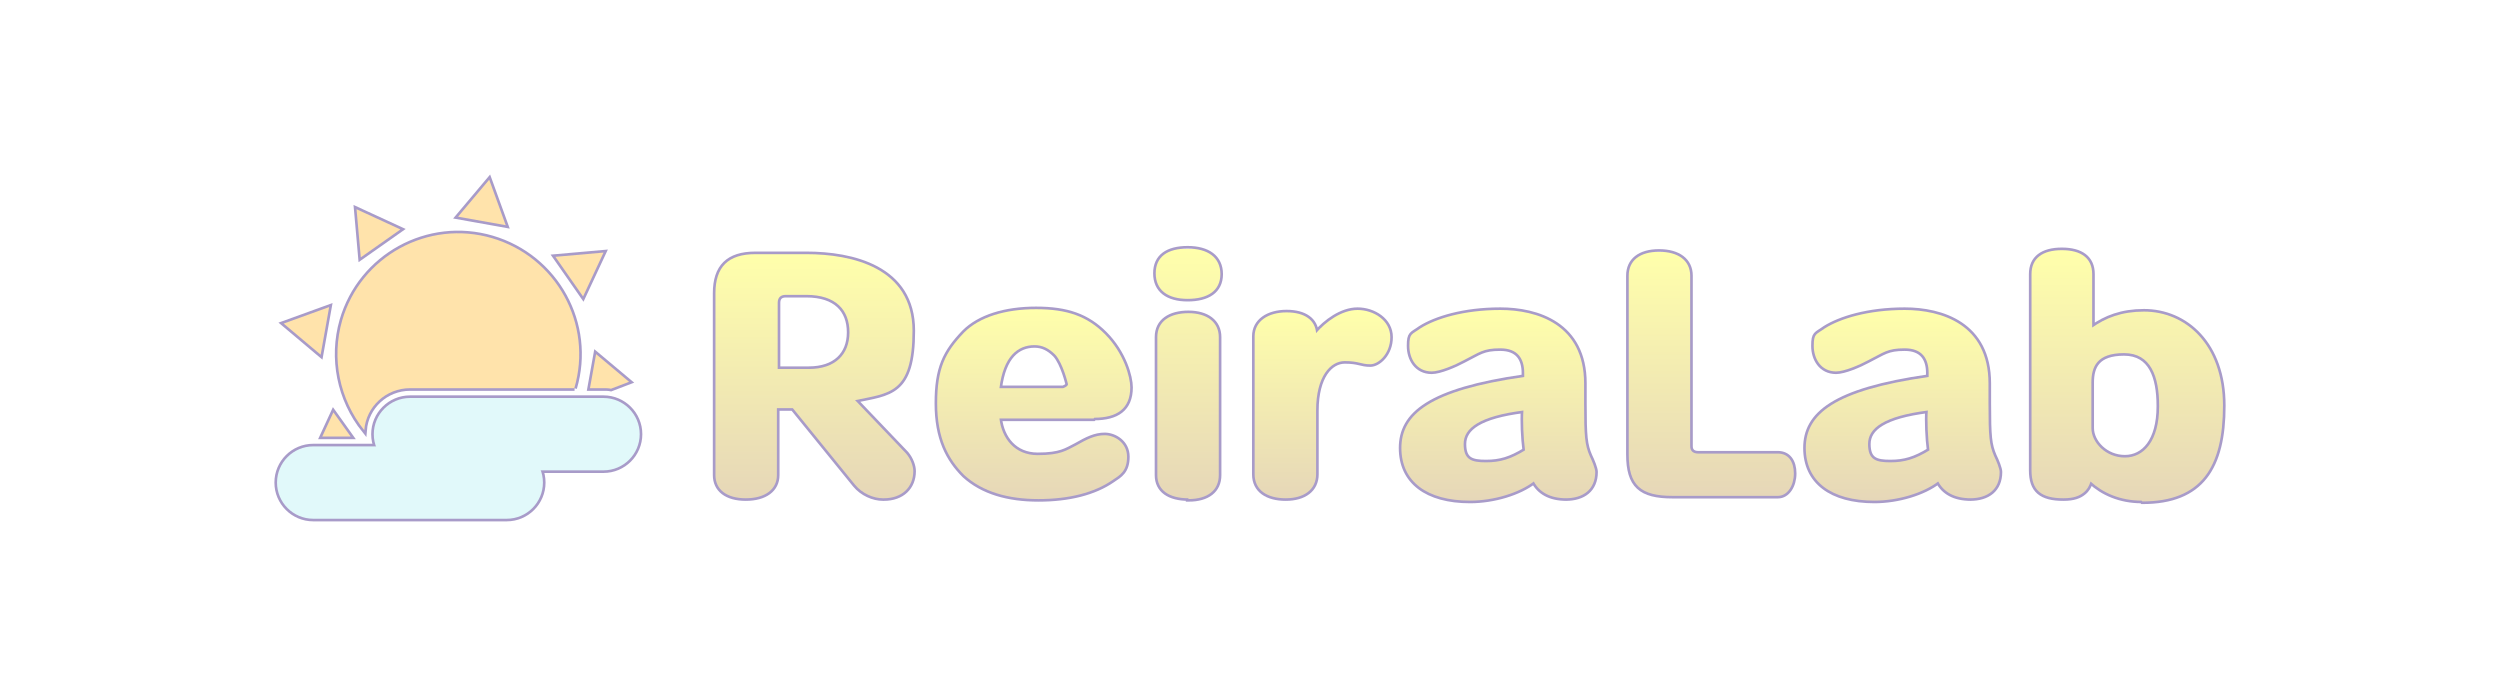
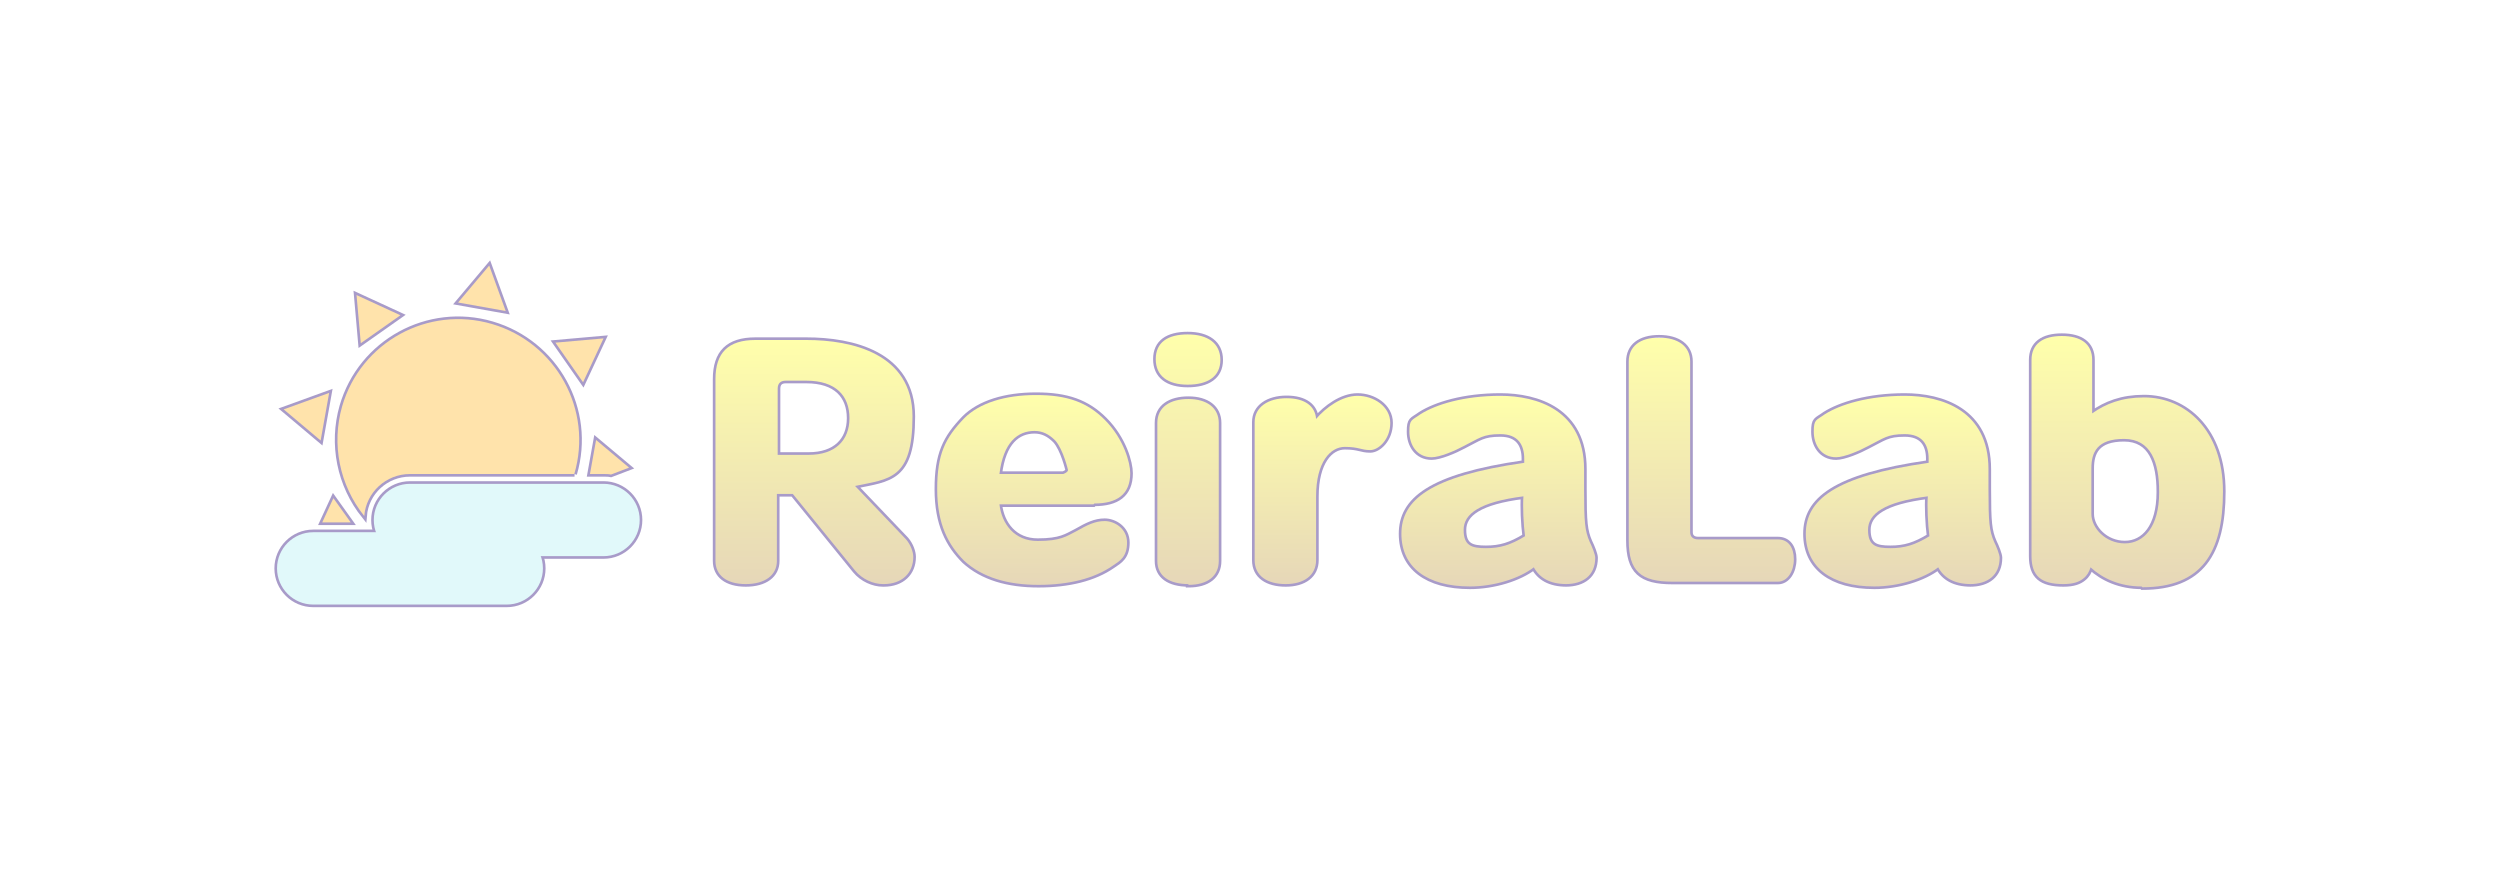
- <svg xmlns="http://www.w3.org/2000/svg" xmlns:xlink="http://www.w3.org/1999/xlink" id="_0" data-name=" 0" version="1.1" viewBox="0 0 940.3 262.5">
+ <svg xmlns="http://www.w3.org/2000/svg" xmlns:xlink="http://www.w3.org/1999/xlink" id="_0" data-name=" 0" version="1.1" width="115" height="40" viewBox="0 0 940.3 262.5">
  <defs>
    <style>
      .cls-1, .cls-2, .cls-3, .cls-4, .cls-5, .cls-6, .cls-7, .cls-8, .cls-9, .cls-10 {
        stroke: #a89bc9;
        stroke-miterlimit: 10;
        stroke-width: 2px;
      }

      .cls-1, .cls-11 {
        fill: #e1f9fa;
      }

      .cls-2 {
        fill: url(#_名称未設定グラデーション_178-4);
      }

      .cls-12, .cls-13, .cls-14, .cls-15, .cls-11, .cls-16, .cls-17, .cls-18, .cls-19, .cls-20 {
        stroke-width: 0px;
      }

      .cls-12, .cls-7 {
        fill: #ffe3ab;
      }

      .cls-3 {
        fill: url(#_名称未設定グラデーション_178-3);
      }

      .cls-4 {
        fill: url(#_名称未設定グラデーション_178-8);
      }

      .cls-13 {
        fill: url(#_名称未設定グラデーション_178-10);
      }

      .cls-5 {
        fill: url(#_名称未設定グラデーション_178-5);
      }

      .cls-14 {
        fill: url(#_名称未設定グラデーション_178-12);
      }

      .cls-15 {
        fill: url(#_名称未設定グラデーション_178-14);
      }

      .cls-6 {
        fill: url(#_名称未設定グラデーション_178-6);
      }

      .cls-16 {
        fill: url(#_名称未設定グラデーション_178-11);
      }

      .cls-17 {
        fill: url(#_名称未設定グラデーション_178-9);
      }

      .cls-18, .cls-10 {
        fill: url(#_名称未設定グラデーション_178);
      }

      .cls-8 {
        fill: url(#_名称未設定グラデーション_178-7);
      }

      .cls-19 {
        fill: url(#_名称未設定グラデーション_178-15);
      }

      .cls-9 {
        fill: url(#_名称未設定グラデーション_178-2);
      }

      .cls-20 {
        fill: url(#_名称未設定グラデーション_178-13);
      }
    </style>
    <linearGradient id="_名称未設定グラデーション_178" data-name="名称未設定グラデーション 178" x1="306.3" y1="187.4" x2="306.3" y2="95.6" gradientUnits="userSpaceOnUse">
      <stop offset="0" stop-color="#e6d7b8" />
      <stop offset="1" stop-color="#ffffab" />
      <stop offset="1" stop-color="#fff" />
    </linearGradient>
    <linearGradient id="_名称未設定グラデーション_178-2" data-name="名称未設定グラデーション 178" x1="388.8" y1="187.7" x2="388.8" y2="116.3" xlink:href="#_名称未設定グラデーション_178" />
    <linearGradient id="_名称未設定グラデーション_178-3" data-name="名称未設定グラデーション 178" x1="446.9" y1="187.7" x2="446.9" y2="93.5" xlink:href="#_名称未設定グラデーション_178" />
    <linearGradient id="_名称未設定グラデーション_178-4" data-name="名称未設定グラデーション 178" x1="497.4" y1="187.4" x2="497.4" y2="116.6" xlink:href="#_名称未設定グラデーション_178" />
    <linearGradient id="_名称未設定グラデーション_178-5" data-name="名称未設定グラデーション 178" x1="563.5" y1="188.3" x2="563.5" y2="116.6" xlink:href="#_名称未設定グラデーション_178" />
    <linearGradient id="_名称未設定グラデーション_178-6" data-name="名称未設定グラデーション 178" x1="643.6" y1="186.5" x2="643.6" y2="94.7" xlink:href="#_名称未設定グラデーション_178" />
    <linearGradient id="_名称未設定グラデーション_178-7" data-name="名称未設定グラデーション 178" x1="715.6" y1="188.3" x2="715.6" y2="116.6" xlink:href="#_名称未設定グラデーション_178" />
    <linearGradient id="_名称未設定グラデーション_178-8" data-name="名称未設定グラデーション 178" x1="800.1" y1="188.6" x2="800.1" y2="94.1" xlink:href="#_名称未設定グラデーション_178" />
    <linearGradient id="_名称未設定グラデーション_178-9" data-name="名称未設定グラデーション 178" x1="388.8" y1="187.7" x2="388.8" y2="116.3" xlink:href="#_名称未設定グラデーション_178" />
    <linearGradient id="_名称未設定グラデーション_178-10" data-name="名称未設定グラデーション 178" x1="446.9" y1="187.7" x2="446.9" y2="93.5" xlink:href="#_名称未設定グラデーション_178" />
    <linearGradient id="_名称未設定グラデーション_178-11" data-name="名称未設定グラデーション 178" x1="497.4" y1="187.4" x2="497.4" y2="116.6" xlink:href="#_名称未設定グラデーション_178" />
    <linearGradient id="_名称未設定グラデーション_178-12" data-name="名称未設定グラデーション 178" x1="563.5" y1="188.3" x2="563.5" y2="116.6" xlink:href="#_名称未設定グラデーション_178" />
    <linearGradient id="_名称未設定グラデーション_178-13" data-name="名称未設定グラデーション 178" x1="643.6" y1="186.5" x2="643.6" y2="94.7" xlink:href="#_名称未設定グラデーション_178" />
    <linearGradient id="_名称未設定グラデーション_178-14" data-name="名称未設定グラデーション 178" x1="715.6" y1="188.3" x2="715.6" y2="116.6" xlink:href="#_名称未設定グラデーション_178" />
    <linearGradient id="_名称未設定グラデーション_178-15" data-name="名称未設定グラデーション 178" x1="800.1" y1="188.6" x2="800.1" y2="94.1" xlink:href="#_名称未設定グラデーション_178" />
  </defs>
  <g>
    <g id="LWPOLYLINE-8">
      <path class="cls-1" d="M227,149.7h-72.8c-7.5,0-13.6,6.1-13.6,13.6s6.1,13.6,13.6,13.6h72.8c7.5,0,13.6-6.1,13.6-13.6s-6.1-13.6-13.6-13.6Z" />
    </g>
    <g id="LWPOLYLINE-9">
      <path class="cls-1" d="M117.8,167.9h72.8c7.5,0,13.6,6.1,13.6,13.6s-6.1,13.6-13.6,13.6h-72.8c-7.5,0-13.6-6.1-13.6-13.6s6.1-13.6,13.6-13.6Z" />
    </g>
  </g>
  <g>
    <g id="LWPOLYLINE">
      <path class="cls-7" d="M216.1,146h-61.9c-9,0-16.5,6.9-17.2,15.8-9.3-11.6-12.4-27-8.3-41.3,7-24.1,32.3-38,56.4-30.9,24.1,7.1,38,32.3,30.9,56.4h.1Z" />
    </g>
    <g id="LWPOLYLINE-2">
      <polygon class="cls-7" points="172.3 81.5 190.2 84.7 184 67.6 172.3 81.5" />
    </g>
    <g id="LWPOLYLINE-3">
      <polygon class="cls-7" points="135.7 96.8 150.6 86.3 134.1 78.7 135.7 96.8" />
    </g>
    <g id="LWPOLYLINE-4">
      <polygon class="cls-7" points="120.6 133.4 123.8 115.5 106.7 121.7 120.6 133.4" />
    </g>
    <g id="LWPOLYLINE-5">
      <polygon class="cls-7" points="131.9 164.2 125.4 155.1 121.2 164.2 131.9 164.2" />
    </g>
    <g id="LWPOLYLINE-6">
      <path class="cls-7" d="M236.6,143.6l-12.4-10.4-2.3,12.8h5.1c.9,0,1.9,0,2.8.2,0,0,6.8-2.6,6.8-2.6Z" />
    </g>
    <g id="LWPOLYLINE-7">
      <polygon class="cls-7" points="208.9 96.6 219.3 111.5 227 95 208.9 96.6" />
    </g>
  </g>
  <g>
    <g id="LWPOLYLINE-2" data-name="LWPOLYLINE">
      <path class="cls-12" d="M216.1,146h-61.9c-9,0-16.5,6.9-17.2,15.8-9.3-11.6-12.4-27-8.3-41.3,7-24.1,32.3-38,56.4-30.9,24.1,7.1,38,32.3,30.9,56.4h.1Z" />
    </g>
    <g id="LWPOLYLINE-2-2" data-name="LWPOLYLINE-2">
      <polygon class="cls-12" points="172.3 81.5 190.2 84.7 184 67.6 172.3 81.5" />
    </g>
    <g id="LWPOLYLINE-3-2" data-name="LWPOLYLINE-3">
      <polygon class="cls-12" points="135.7 96.8 150.6 86.3 134.1 78.7 135.7 96.8" />
    </g>
    <g id="LWPOLYLINE-4-2" data-name="LWPOLYLINE-4">
      <polygon class="cls-12" points="120.6 133.4 123.8 115.5 106.7 121.7 120.6 133.4" />
    </g>
    <g id="LWPOLYLINE-5-2" data-name="LWPOLYLINE-5">
      <polygon class="cls-12" points="131.9 164.2 125.4 155.1 121.2 164.2 131.9 164.2" />
    </g>
    <g id="LWPOLYLINE-6-2" data-name="LWPOLYLINE-6">
      <path class="cls-12" d="M236.6,143.6l-12.4-10.4-2.3,12.8h5.1c.9,0,1.9,0,2.8.2,0,0,6.8-2.6,6.8-2.6Z" />
    </g>
    <g id="LWPOLYLINE-7-2" data-name="LWPOLYLINE-7">
      <polygon class="cls-12" points="208.9 96.6 219.3 111.5 227 95 208.9 96.6" />
    </g>
  </g>
  <g>
    <g id="LWPOLYLINE-8-2" data-name="LWPOLYLINE-8">
      <path class="cls-11" d="M227,149.7h-72.8c-7.5,0-13.6,6.1-13.6,13.6s6.1,13.6,13.6,13.6h72.8c7.5,0,13.6-6.1,13.6-13.6s-6.1-13.6-13.6-13.6Z" />
    </g>
    <g id="LWPOLYLINE-9-2" data-name="LWPOLYLINE-9">
      <path class="cls-11" d="M117.8,167.9h72.8c7.5,0,13.6,6.1,13.6,13.6s-6.1,13.6-13.6,13.6h-72.8c-7.5,0-13.6-6.1-13.6-13.6s6.1-13.6,13.6-13.6Z" />
    </g>
  </g>
  <g>
    <path class="cls-10" d="M332.1,187.4c-3.6,0-7.8-1.8-10.5-5.1l-23.4-28.8h-6v25.2c0,5.4-4.5,8.7-11.7,8.7s-11.4-3.3-11.4-8.7v-68.4c0-9.9,4.8-14.7,15-14.7h19.2c17.1,0,39.9,5.1,39.9,28.8s-8.7,23.4-21.6,26.1l19.2,20.1c1.8,2.1,2.7,4.8,2.7,6.6,0,6-4.2,10.2-11.1,10.2h-.3ZM319.5,125c0-8.4-5.1-14.1-16.2-14.1h-7.8c-1.8,0-3,.9-3,3v24.9h11.7c9.9,0,15.3-5.4,15.3-13.8h0Z" />
    <path class="cls-9" d="M411.3,157.4h-35.4c.9,7.5,5.7,13.8,14.4,13.8s10.8-1.8,14.4-3.6c4.2-2.4,7.2-3.9,10.8-3.9s8.4,2.7,8.4,8.1-2.7,6.9-5.4,8.7c-6.9,4.8-16.5,7.2-27.9,7.2s-21-2.7-27.9-9c-6-6-10.2-13.8-10.2-27s3-19.2,10.2-26.7c5.7-5.7,15.3-8.7,27-8.7s19.2,2.7,25.8,9.3c7.2,7.2,9.6,16.2,9.6,20.1,0,8.1-5.1,11.4-13.5,11.4l-.3.3ZM401.7,144.5s-1.8-7.8-4.8-11.1c-2.4-2.4-4.8-3.6-7.8-3.6-6.3,0-11.7,4.2-13.2,16.2h24s1.8-.6,1.8-1.5h0Z" />
    <path class="cls-3" d="M446.7,112.4c-7.5,0-12-3.3-12-9.6s4.5-9.3,12-9.3,12.3,3.3,12.3,9.6-4.8,9.3-12.3,9.3ZM447,187.4c-7.2,0-11.7-3-11.7-8.7v-51.9c0-6,4.8-9,11.7-9s11.4,3.3,11.4,9v51.9c0,5.7-4.2,9-11.4,9v-.3Z" />
    <path class="cls-2" d="M515.4,137c-3.6,0-4.2-1.2-9.6-1.2s-10.8,5.7-10.8,18.6v24c0,5.7-4.5,9-11.4,9s-11.7-3-11.7-9v-51.9c0-5.7,5.1-9,12-9s10.8,3,11.1,7.8c3.6-4.2,9.6-8.7,15.6-8.7s12.3,3.9,12.3,10.2-4.5,10.2-7.5,10.2Z" />
    <path class="cls-5" d="M589.2,187.4c-6.3,0-10.2-2.4-12.3-6.3h0c-5.4,4.2-15,7.2-24,7.2-16.2,0-25.8-7.2-25.8-19.8s10.5-21.6,46.2-26.7v-1.5c0-5.4-2.4-9.3-9-9.3s-7.8,1.5-13.8,4.5c-3.3,1.8-9,4.2-12,4.2-5.7,0-8.4-4.8-8.4-9.6s.9-4.2,4.2-6.6c5.7-3.6,16.2-6.9,30-6.9s31.5,5.4,31.5,27.6v7.5c0,12.6.3,15.6,2.1,19.8.9,1.8,2.1,4.8,2.1,6,0,6.6-4.5,9.9-11.1,9.9h.3ZM573,154.4c-16.5,2.1-22.5,6.6-22.5,12.6s3,6.9,8.4,6.9,9.3-1.2,14.7-4.5c-.6-4.5-.9-11.4-.6-15Z" />
    <path class="cls-6" d="M668.4,186.5h-39.3c-12,0-16.5-3.9-16.5-15.6v-67.2c0-5.7,4.2-9,11.4-9s11.7,3.3,11.7,9v64.2c0,1.8,1.2,2.7,3,2.7h30c3.9,0,6,3,6,7.5s-2.4,8.4-6,8.4h-.3Z" />
    <path class="cls-8" d="M741.3,187.4c-6.3,0-10.2-2.4-12.3-6.3h0c-5.4,4.2-15,7.2-24,7.2-16.2,0-25.8-7.2-25.8-19.8s10.5-21.6,46.2-26.7v-1.5c0-5.4-2.4-9.3-9-9.3s-7.8,1.5-13.8,4.5c-3.3,1.8-9,4.2-12,4.2-5.7,0-8.4-4.8-8.4-9.6s.9-4.2,4.2-6.6c5.7-3.6,16.2-6.9,30-6.9s31.5,5.4,31.5,27.6v7.5c0,12.6.3,15.6,2.1,19.8.9,1.8,2.1,4.8,2.1,6,0,6.6-4.5,9.9-11.1,9.9h.3ZM725.1,154.4c-16.5,2.1-22.5,6.6-22.5,12.6s3,6.9,8.4,6.9,9.3-1.2,14.7-4.5c-.6-4.5-.9-11.4-.6-15Z" />
    <path class="cls-4" d="M805.5,188.3c-8.1,0-14.7-3-19.2-7.2h0c-.6,1.8-1.2,3-2.7,4.2s-3.6,2.1-7.5,2.1c-8.4,0-12-3-12-10.5v-73.8c0-6,4.2-9,11.4-9s11.4,3,11.4,9v20.1c5.1-3.6,11.1-6,19.5-6,15.6,0,29.7,12.3,29.7,35.4s-8.1,36-30.3,36l-.3-.3ZM812.1,152.6c0-10.8-3-19.8-13.2-19.8s-12.3,5.1-12.3,11.1v17.1c0,5.4,5.4,11.1,12.6,11.1s12.9-6.3,12.9-19.2h0v-.3Z" />
  </g>
  <g>
    <path class="cls-18" d="M332.1,187.4c-3.6,0-7.8-1.8-10.5-5.1l-23.4-28.8h-6v25.2c0,5.4-4.5,8.7-11.7,8.7s-11.4-3.3-11.4-8.7v-68.4c0-9.9,4.8-14.7,15-14.7h19.2c17.1,0,39.9,5.1,39.9,28.8s-8.7,23.4-21.6,26.1l19.2,20.1c1.8,2.1,2.7,4.8,2.7,6.6,0,6-4.2,10.2-11.1,10.2h-.3ZM319.5,125c0-8.4-5.1-14.1-16.2-14.1h-7.8c-1.8,0-3,.9-3,3v24.9h11.7c9.9,0,15.3-5.4,15.3-13.8h0Z" />
    <path class="cls-17" d="M411.3,157.4h-35.4c.9,7.5,5.7,13.8,14.4,13.8s10.8-1.8,14.4-3.6c4.2-2.4,7.2-3.9,10.8-3.9s8.4,2.7,8.4,8.1-2.7,6.9-5.4,8.7c-6.9,4.8-16.5,7.2-27.9,7.2s-21-2.7-27.9-9c-6-6-10.2-13.8-10.2-27s3-19.2,10.2-26.7c5.7-5.7,15.3-8.7,27-8.7s19.2,2.7,25.8,9.3c7.2,7.2,9.6,16.2,9.6,20.1,0,8.1-5.1,11.4-13.5,11.4l-.3.3ZM401.7,144.5s-1.8-7.8-4.8-11.1c-2.4-2.4-4.8-3.6-7.8-3.6-6.3,0-11.7,4.2-13.2,16.2h24s1.8-.6,1.8-1.5h0Z" />
    <path class="cls-13" d="M446.7,112.4c-7.5,0-12-3.3-12-9.6s4.5-9.3,12-9.3,12.3,3.3,12.3,9.6-4.8,9.3-12.3,9.3ZM447,187.4c-7.2,0-11.7-3-11.7-8.7v-51.9c0-6,4.8-9,11.7-9s11.4,3.3,11.4,9v51.9c0,5.7-4.2,9-11.4,9v-.3Z" />
    <path class="cls-16" d="M515.4,137c-3.6,0-4.2-1.2-9.6-1.2s-10.8,5.7-10.8,18.6v24c0,5.7-4.5,9-11.4,9s-11.7-3-11.7-9v-51.9c0-5.7,5.1-9,12-9s10.8,3,11.1,7.8c3.6-4.2,9.6-8.7,15.6-8.7s12.3,3.9,12.3,10.2-4.5,10.2-7.5,10.2Z" />
    <path class="cls-14" d="M589.2,187.4c-6.3,0-10.2-2.4-12.3-6.3h0c-5.4,4.2-15,7.2-24,7.2-16.2,0-25.8-7.2-25.8-19.8s10.5-21.6,46.2-26.7v-1.5c0-5.4-2.4-9.3-9-9.3s-7.8,1.5-13.8,4.5c-3.3,1.8-9,4.2-12,4.2-5.7,0-8.4-4.8-8.4-9.6s.9-4.2,4.2-6.6c5.7-3.6,16.2-6.9,30-6.9s31.5,5.4,31.5,27.6v7.5c0,12.6.3,15.6,2.1,19.8.9,1.8,2.1,4.8,2.1,6,0,6.6-4.5,9.9-11.1,9.9h.3ZM573,154.4c-16.5,2.1-22.5,6.6-22.5,12.6s3,6.9,8.4,6.9,9.3-1.2,14.7-4.5c-.6-4.5-.9-11.4-.6-15Z" />
    <path class="cls-20" d="M668.4,186.5h-39.3c-12,0-16.5-3.9-16.5-15.6v-67.2c0-5.7,4.2-9,11.4-9s11.7,3.3,11.7,9v64.2c0,1.8,1.2,2.7,3,2.7h30c3.9,0,6,3,6,7.5s-2.4,8.4-6,8.4h-.3Z" />
    <path class="cls-15" d="M741.3,187.4c-6.3,0-10.2-2.4-12.3-6.3h0c-5.4,4.2-15,7.2-24,7.2-16.2,0-25.8-7.2-25.8-19.8s10.5-21.6,46.2-26.7v-1.5c0-5.4-2.4-9.3-9-9.3s-7.8,1.5-13.8,4.5c-3.3,1.8-9,4.2-12,4.2-5.7,0-8.4-4.8-8.4-9.6s.9-4.2,4.2-6.6c5.7-3.6,16.2-6.9,30-6.9s31.5,5.4,31.5,27.6v7.5c0,12.6.3,15.6,2.1,19.8.9,1.8,2.1,4.8,2.1,6,0,6.6-4.5,9.9-11.1,9.9h.3ZM725.1,154.4c-16.5,2.1-22.5,6.6-22.5,12.6s3,6.9,8.4,6.9,9.3-1.2,14.7-4.5c-.6-4.5-.9-11.4-.6-15Z" />
    <path class="cls-19" d="M805.5,188.3c-8.1,0-14.7-3-19.2-7.2h0c-.6,1.8-1.2,3-2.7,4.2s-3.6,2.1-7.5,2.1c-8.4,0-12-3-12-10.5v-73.8c0-6,4.2-9,11.4-9s11.4,3,11.4,9v20.1c5.1-3.6,11.1-6,19.5-6,15.6,0,29.7,12.3,29.7,35.4s-8.1,36-30.3,36l-.3-.3ZM812.1,152.6c0-10.8-3-19.8-13.2-19.8s-12.3,5.1-12.3,11.1v17.1c0,5.4,5.4,11.1,12.6,11.1s12.9-6.3,12.9-19.2h0v-.3Z" />
  </g>
</svg>
